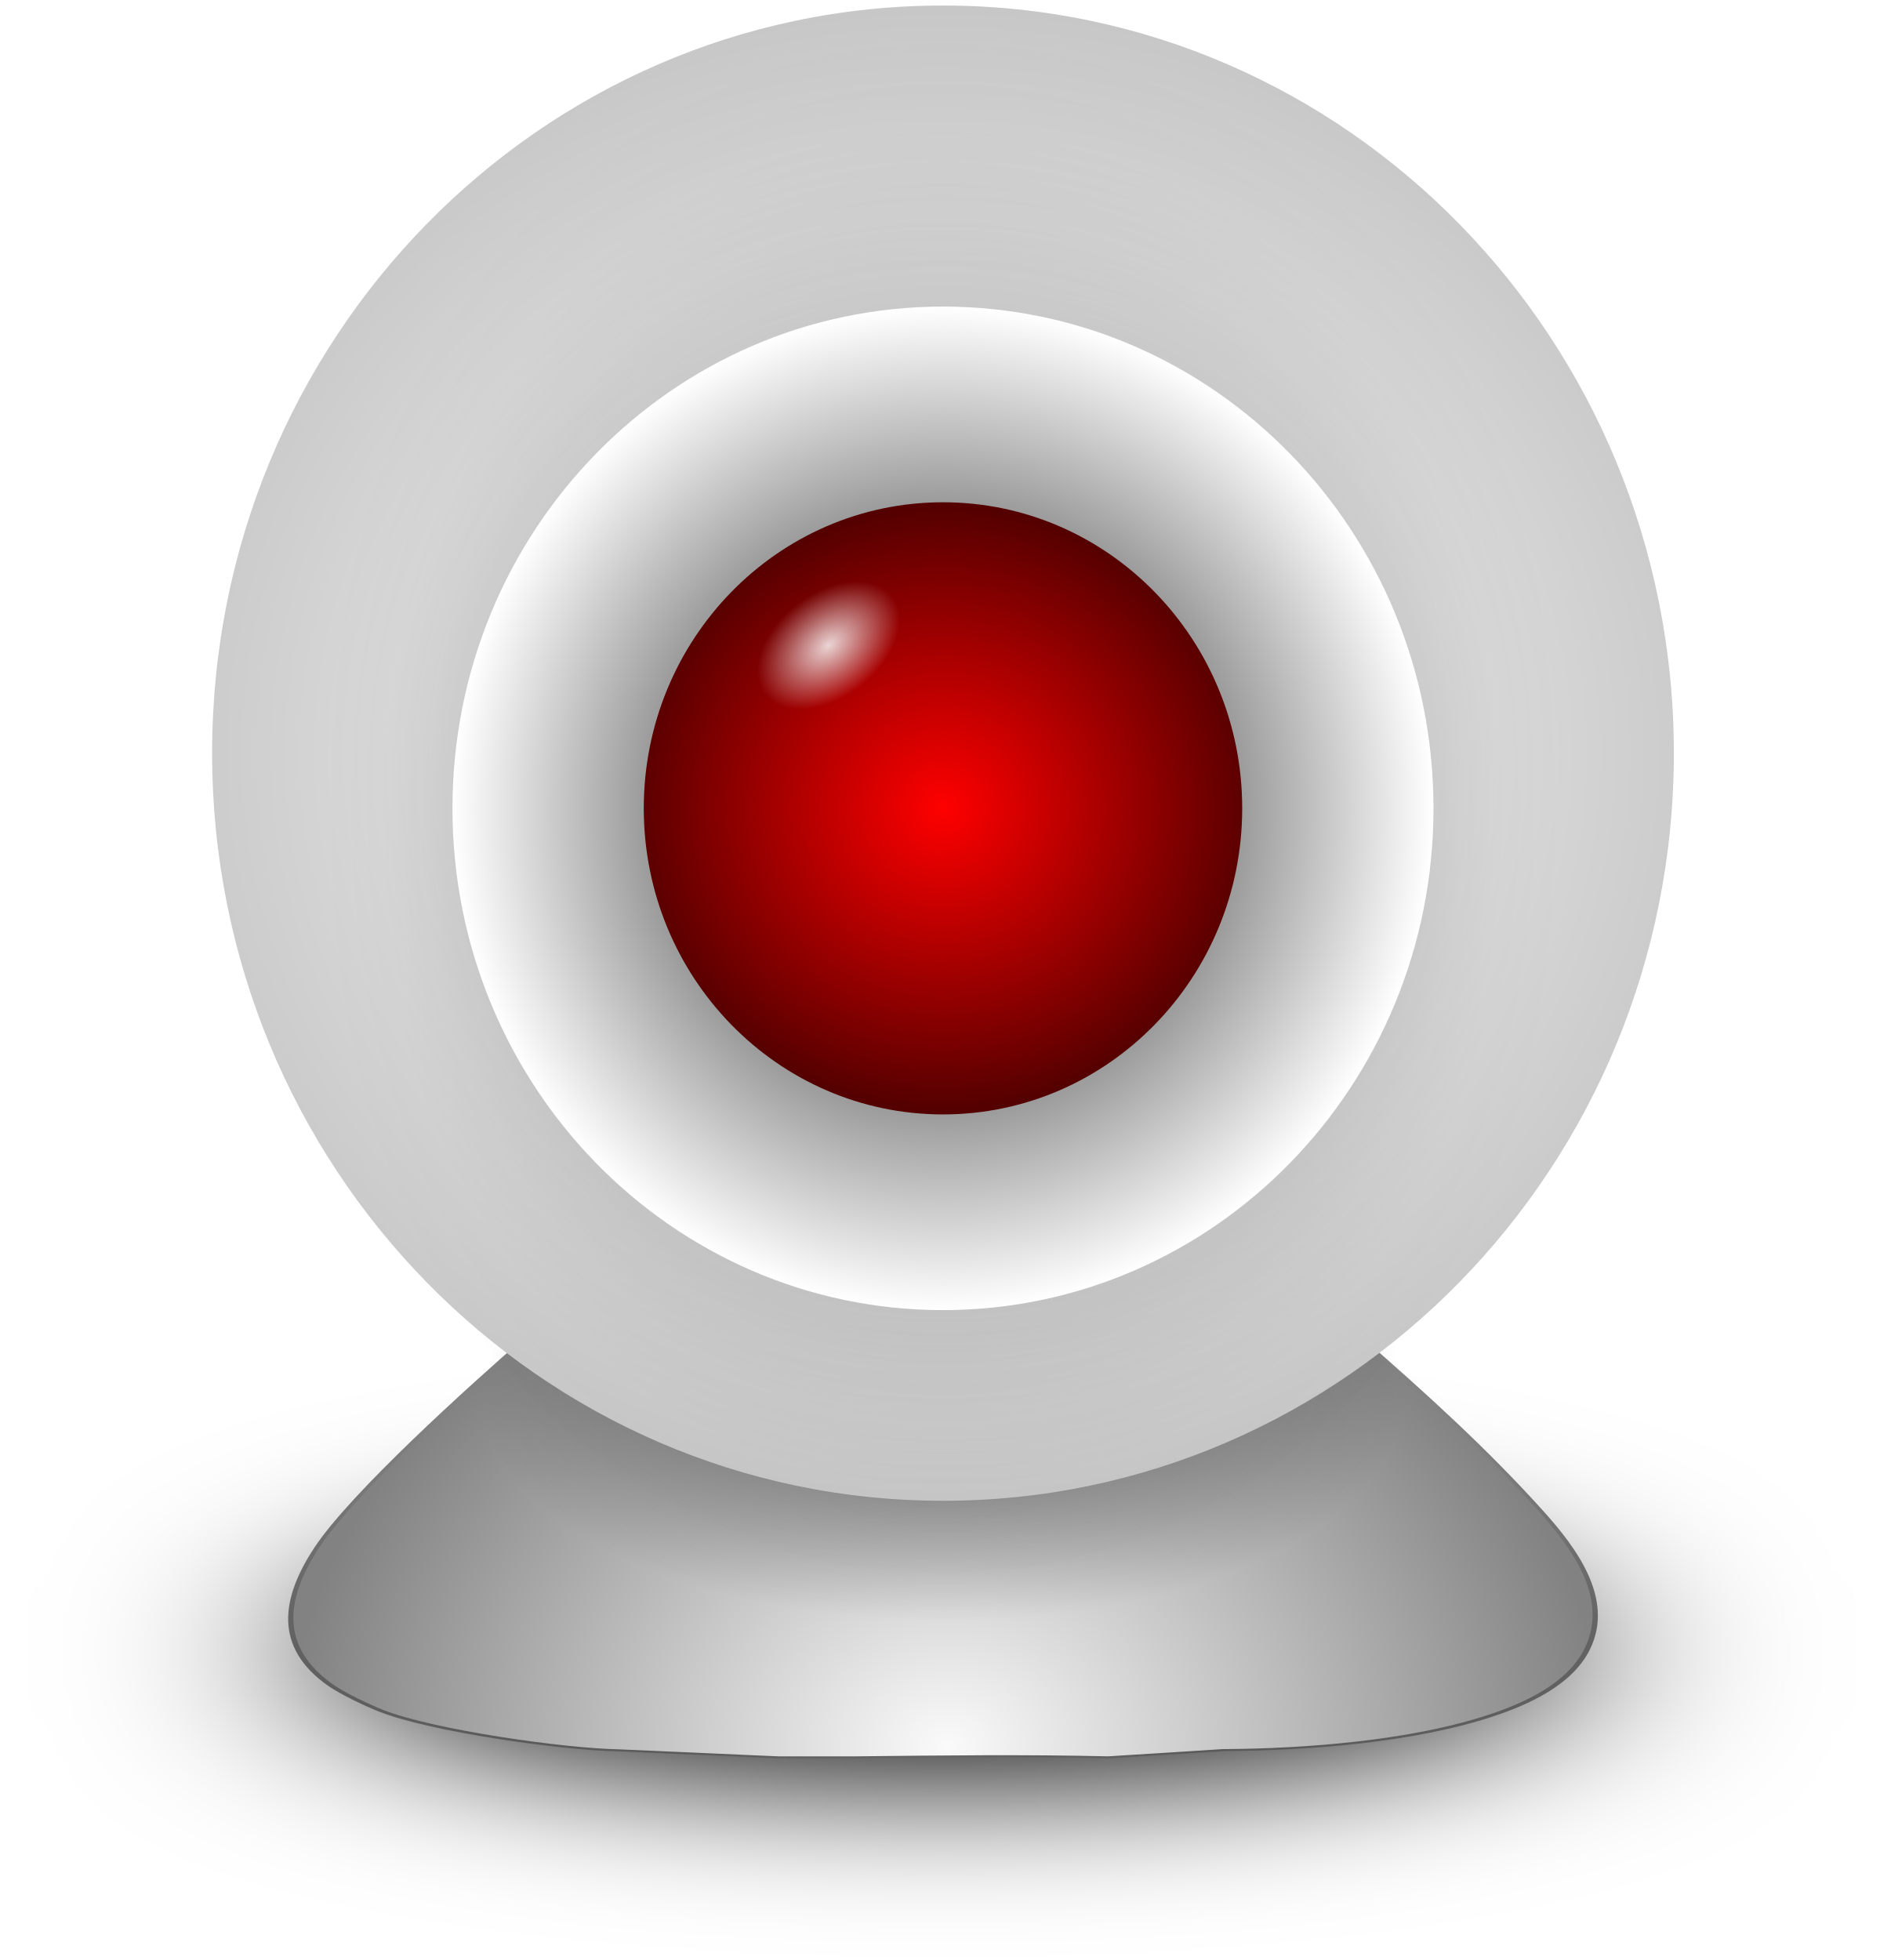
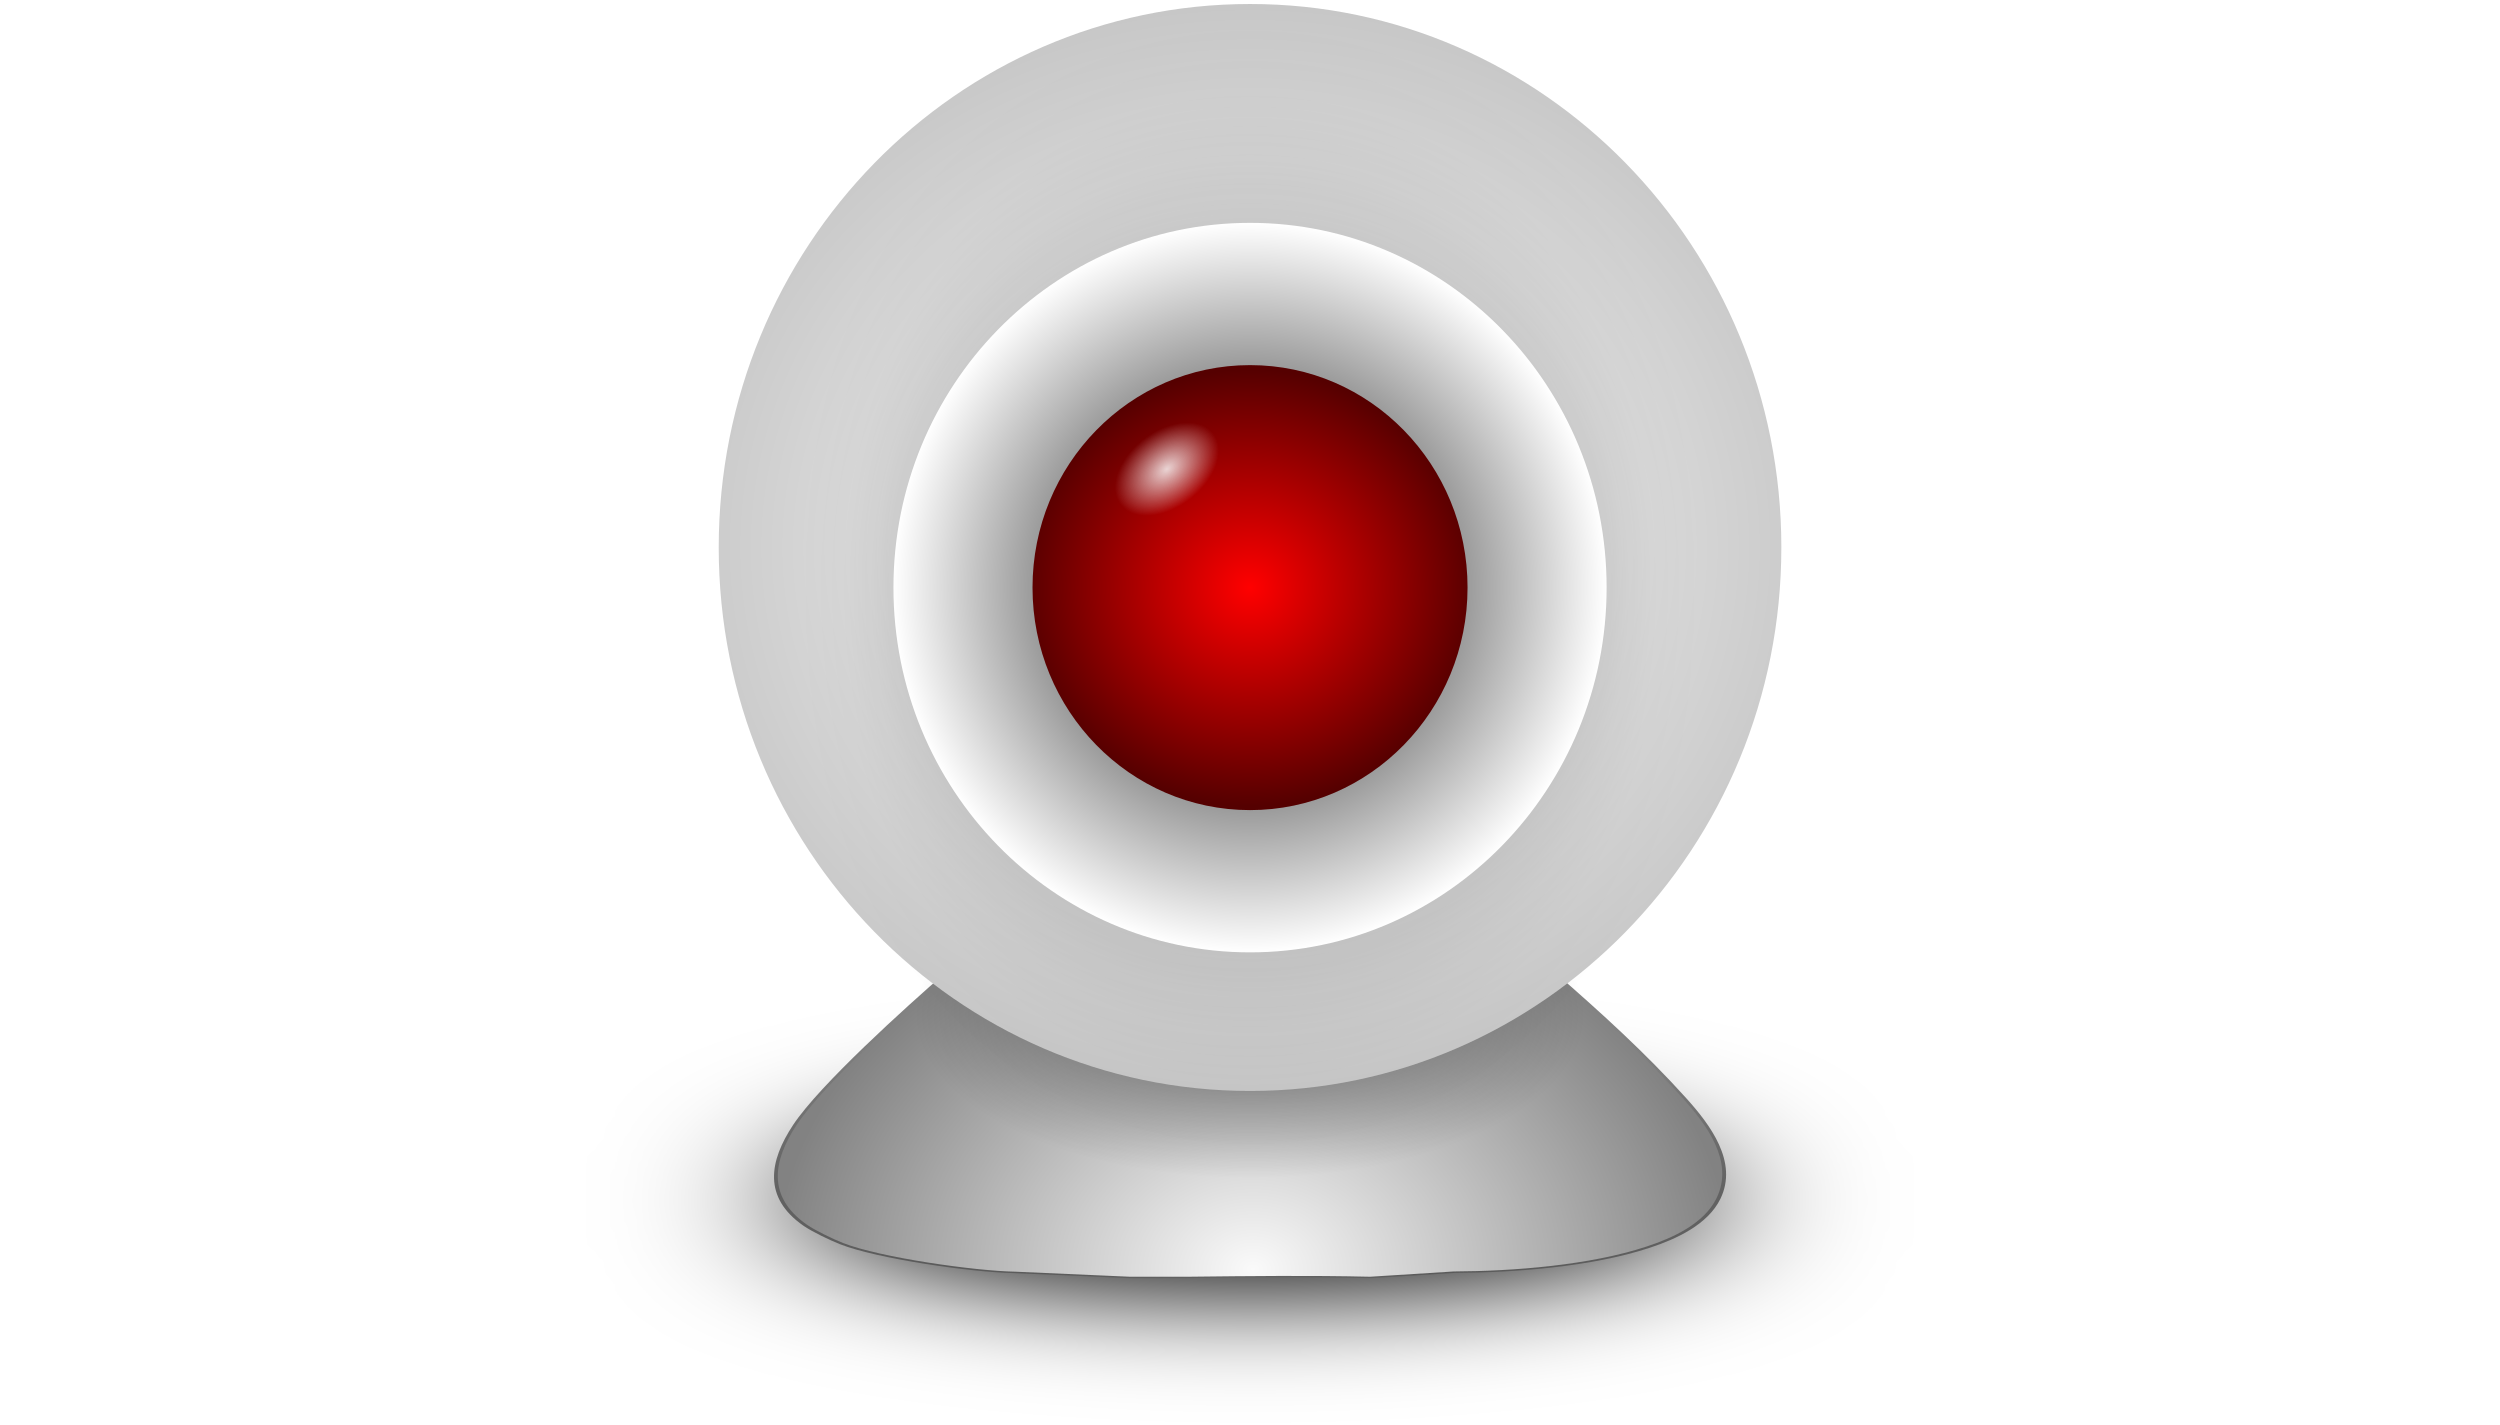
- <svg xmlns="http://www.w3.org/2000/svg" xmlns:xlink="http://www.w3.org/1999/xlink" width="256" height="267" id="svg3003" version="1.1">
+ <svg xmlns="http://www.w3.org/2000/svg" xmlns:xlink="http://www.w3.org/1999/xlink" width="851" height="485" id="svg3003" version="1.1">
  <defs id="defs3005">
    <linearGradient id="linearGradient3861">
      <stop style="stop-color:#ffffff;stop-opacity:1" offset="0" id="stop3863" />
      <stop style="stop-color:#000000;stop-opacity:1" offset="1" id="stop3865" />
    </linearGradient>
    <linearGradient id="linearGradient3812">
      <stop style="stop-color:#ff2a2a;stop-opacity:1" offset="0" id="stop3815" />
      <stop style="stop-color:#000000;stop-opacity:0" offset="1" id="stop3817" />
    </linearGradient>
    <linearGradient id="linearGradient4074">
      <stop style="stop-color:#000000;stop-opacity:1;" offset="0" id="stop4076" />
      <stop style="stop-color:#000000;stop-opacity:0;" offset="1" id="stop4078" />
    </linearGradient>
    <linearGradient id="linearGradient4032">
      <stop style="stop-color:#000000;stop-opacity:1;" offset="0" id="stop4034" />
      <stop style="stop-color:#000000;stop-opacity:0;" offset="1" id="stop4036" />
    </linearGradient>
    <linearGradient id="linearGradient3920">
      <stop id="stop3922" offset="0" style="stop-color:#ffffff;stop-opacity:1" />
      <stop id="stop3924" offset="1" style="stop-color:#cccccc;stop-opacity:1" />
    </linearGradient>
    <linearGradient id="linearGradient3902">
      <stop style="stop-color:#000000;stop-opacity:1" offset="0" id="stop3904" />
      <stop style="stop-color:#ffffff;stop-opacity:1" offset="1" id="stop3906" />
    </linearGradient>
    <linearGradient id="linearGradient3880">
      <stop style="stop-color:#fafafa;stop-opacity:1;" offset="0" id="stop3882" />
      <stop style="stop-color:#fafafa;stop-opacity:0;" offset="1" id="stop3884" />
    </linearGradient>
    <linearGradient id="linearGradient3810">
      <stop style="stop-color:#fafafa;stop-opacity:1" offset="0" id="stop3812" />
      <stop style="stop-color:#828282;stop-opacity:1" offset="1" id="stop3814" />
    </linearGradient>
    <linearGradient id="linearGradient3792">
      <stop style="stop-color:#ff0000;stop-opacity:1" offset="0" id="stop3794" />
      <stop style="stop-color:#550000;stop-opacity:1" offset="1" id="stop3796" />
    </linearGradient>
    <radialGradient xlink:href="#linearGradient3792" id="radialGradient3798" cx="312.143" cy="528.791" fx="312.143" fy="528.791" r="45.714" gradientTransform="matrix(1.049412,0,0,0.4903744,-15.42353,269.4853)" gradientUnits="userSpaceOnUse" />
    <radialGradient xlink:href="#linearGradient3810" id="radialGradient3828" cx="213.571" cy="624.348" fx="213.571" fy="624.348" r="113.129" gradientTransform="matrix(0.8337275,0,0,0.6517252,131.0985,230.3739)" gradientUnits="userSpaceOnUse" />
    <radialGradient xlink:href="#linearGradient3880" id="radialGradient3886" cx="297.5" cy="486.648" fx="297.5" fy="486.648" r="11.786" gradientTransform="matrix(1,0,0,0.4233896,0,280.6063)" gradientUnits="userSpaceOnUse" />
    <radialGradient xlink:href="#linearGradient3902" id="radialGradient3914" cx="312.143" cy="528.791" fx="312.143" fy="528.791" r="45.714" gradientTransform="matrix(1.000714,0,0,0.500357,-0.2228872,264.2066)" gradientUnits="userSpaceOnUse" />
    <radialGradient xlink:href="#linearGradient3920" id="radialGradient3918" gradientUnits="userSpaceOnUse" gradientTransform="matrix(1.120714,0,0,0.560357,-37.68003,232.4792)" cx="312.143" cy="528.791" fx="312.143" fy="528.791" r="45.714" />
-     <filter id="filter3956" x="-0.153" width="1.305" y="-0.305" height="1.611" color-interpolation-filters="sRGB">
+     <filter id="filter3956" x="-0.153" width="1.305" y="-0.305" height="1.611" style="color-interpolation-filters:sRGB">
      <feGaussianBlur stdDeviation="5.819" id="feGaussianBlur3958" />
    </filter>
-     <filter id="filter4026" x="-0.243" width="1.487" y="-0.73" height="2.461" color-interpolation-filters="sRGB">
+     <filter id="filter4026" x="-0.243" width="1.487" y="-0.73" height="2.461" style="color-interpolation-filters:sRGB">
      <feGaussianBlur stdDeviation="10.87" id="feGaussianBlur4028" />
    </filter>
    <linearGradient xlink:href="#linearGradient4032" id="linearGradient4038" x1="309.159" y1="637.277" x2="309.159" y2="563.548" gradientUnits="userSpaceOnUse" />
    <radialGradient xlink:href="#linearGradient3810" id="radialGradient4046" gradientUnits="userSpaceOnUse" gradientTransform="matrix(0.8337275,0,0,0.6517252,131.0985,230.3739)" cx="213.571" cy="624.348" fx="213.571" fy="624.348" r="113.129" />
    <radialGradient xlink:href="#linearGradient4074" id="radialGradient4080" cx="312.143" cy="528.791" fx="312.143" fy="528.791" r="45.714" gradientTransform="matrix(1,0,0,0.5,0,264.3954)" gradientUnits="userSpaceOnUse" />
    <radialGradient xlink:href="#linearGradient3810" id="radialGradient4102" gradientUnits="userSpaceOnUse" gradientTransform="matrix(0.8337275,0,0,0.6517252,131.0985,230.3739)" cx="213.571" cy="624.348" fx="213.571" fy="624.348" r="113.129" />
    <radialGradient xlink:href="#linearGradient4074" id="radialGradient4104" gradientUnits="userSpaceOnUse" gradientTransform="matrix(1,0,0,0.5,0,264.3954)" cx="312.143" cy="528.791" fx="312.143" fy="528.791" r="45.714" />
    <radialGradient xlink:href="#linearGradient3920" id="radialGradient4106" gradientUnits="userSpaceOnUse" gradientTransform="matrix(1.120714,0,0,0.560357,-37.68003,232.4792)" cx="312.143" cy="528.791" fx="312.143" fy="528.791" r="45.714" />
    <radialGradient xlink:href="#linearGradient3902" id="radialGradient4108" gradientUnits="userSpaceOnUse" gradientTransform="matrix(1.000714,0,0,0.500357,-0.2228872,264.2066)" cx="312.143" cy="528.791" fx="312.143" fy="528.791" r="45.714" />
    <radialGradient xlink:href="#linearGradient3792" id="radialGradient4110" gradientUnits="userSpaceOnUse" gradientTransform="matrix(1.049412,0,0,0.4903744,-15.42353,269.4853)" cx="312.143" cy="528.791" fx="312.143" fy="528.791" r="45.714" />
    <radialGradient xlink:href="#linearGradient3880" id="radialGradient4112" gradientUnits="userSpaceOnUse" gradientTransform="matrix(1,0,0,0.4233896,0,280.6063)" cx="297.5" cy="486.648" fx="297.5" fy="486.648" r="11.786" />
    <radialGradient xlink:href="#linearGradient3810" id="radialGradient4121" gradientUnits="userSpaceOnUse" gradientTransform="matrix(0.7929558,0,0,0.6237464,-40.79398,634.809)" cx="213.571" cy="624.348" fx="213.571" fy="624.348" r="113.129" />
    <radialGradient xlink:href="#linearGradient3810" id="radialGradient4126" gradientUnits="userSpaceOnUse" gradientTransform="matrix(0.7993561,0,0,0.6287809,-42.15638,631.9244)" cx="213.571" cy="624.348" fx="213.571" fy="624.348" r="113.129" />
    <radialGradient xlink:href="#linearGradient3792" id="radialGradient4144" gradientUnits="userSpaceOnUse" gradientTransform="matrix(1.049412,0,0,0.4903744,-15.42353,269.4853)" cx="312.143" cy="528.791" fx="312.143" fy="528.791" r="45.714" />
    <linearGradient xlink:href="#linearGradient3810" id="linearGradient4150" x1="266.429" y1="528.791" x2="357.857" y2="528.791" gradientUnits="userSpaceOnUse" />
    <radialGradient xlink:href="#linearGradient3812" id="radialGradient3819" cx="312.143" cy="528.791" fx="312.143" fy="528.791" r="45.714" gradientTransform="matrix(0.4918149,0,0,0.2459075,158.6263,398.7572)" gradientUnits="userSpaceOnUse" />
    <radialGradient xlink:href="#linearGradient3810" id="radialGradient3832" gradientUnits="userSpaceOnUse" gradientTransform="matrix(0.7993561,0,0,0.6287809,-42.15638,631.9244)" cx="213.571" cy="624.348" fx="213.571" fy="624.348" r="113.129" />
    <radialGradient xlink:href="#linearGradient3810" id="radialGradient3834" gradientUnits="userSpaceOnUse" gradientTransform="matrix(0.7929558,0,0,0.6237464,-40.79398,634.809)" cx="213.571" cy="624.348" fx="213.571" fy="624.348" r="113.129" />
    <radialGradient xlink:href="#linearGradient4074" id="radialGradient3836" gradientUnits="userSpaceOnUse" gradientTransform="matrix(1,0,0,0.5,0,264.3954)" cx="312.143" cy="528.791" fx="312.143" fy="528.791" r="45.714" />
    <radialGradient xlink:href="#linearGradient3920" id="radialGradient3838" gradientUnits="userSpaceOnUse" gradientTransform="matrix(1.120714,0,0,0.560357,-37.68003,232.4792)" cx="312.143" cy="528.791" fx="312.143" fy="528.791" r="45.714" />
    <radialGradient xlink:href="#linearGradient3902" id="radialGradient3840" gradientUnits="userSpaceOnUse" gradientTransform="matrix(1.000714,0,0,0.500357,-0.2228872,264.2066)" cx="312.143" cy="528.791" fx="312.143" fy="528.791" r="45.714" />
    <radialGradient xlink:href="#linearGradient3792" id="radialGradient3842" gradientUnits="userSpaceOnUse" gradientTransform="matrix(1.049412,0,0,0.4903744,-15.42353,269.4853)" cx="312.143" cy="528.791" fx="312.143" fy="528.791" r="45.714" />
    <radialGradient xlink:href="#linearGradient3880" id="radialGradient3844" gradientUnits="userSpaceOnUse" gradientTransform="matrix(1,0,0,0.4233896,0,280.6063)" cx="297.5" cy="486.648" fx="297.5" fy="486.648" r="11.786" />
    <radialGradient xlink:href="#linearGradient3810" id="radialGradient3853" gradientUnits="userSpaceOnUse" gradientTransform="matrix(0.05910205,0,0,0.04671652,-2.580873,1021.012)" cx="213.571" cy="624.348" fx="213.571" fy="624.348" r="113.129" />
    <radialGradient xlink:href="#linearGradient3810" id="radialGradient3857" gradientUnits="userSpaceOnUse" gradientTransform="matrix(0.05957908,0,0,0.04709359,-2.682418,1020.795)" cx="213.571" cy="624.348" fx="213.571" fy="624.348" r="113.129" />
    <radialGradient xlink:href="#linearGradient3861" id="radialGradient3859" gradientUnits="userSpaceOnUse" gradientTransform="matrix(5.04347,0,0,2.270624,-1262.14,-671.8941)" cx="312.143" cy="528.791" fx="312.143" fy="528.791" r="45.714" />
    <radialGradient xlink:href="#linearGradient3810" id="radialGradient3087" gradientUnits="userSpaceOnUse" gradientTransform="matrix(0.05957908,0,0,0.04709359,-2.682418,1020.795)" cx="213.571" cy="624.348" fx="213.571" fy="624.348" r="113.129" />
    <radialGradient xlink:href="#linearGradient3810" id="radialGradient3089" gradientUnits="userSpaceOnUse" gradientTransform="matrix(0.05910205,0,0,0.04671652,-2.580873,1021.012)" cx="213.571" cy="624.348" fx="213.571" fy="624.348" r="113.129" />
    <radialGradient xlink:href="#linearGradient4074" id="radialGradient3091" gradientUnits="userSpaceOnUse" gradientTransform="matrix(1,0,0,0.5,0,264.3954)" cx="312.143" cy="528.791" fx="312.143" fy="528.791" r="45.714" />
    <radialGradient xlink:href="#linearGradient3861" id="radialGradient3093" gradientUnits="userSpaceOnUse" gradientTransform="matrix(5.04347,0,0,2.270624,-1262.14,-671.8941)" cx="312.143" cy="528.791" fx="312.143" fy="528.791" r="45.714" />
    <radialGradient xlink:href="#linearGradient3902" id="radialGradient3095" gradientUnits="userSpaceOnUse" gradientTransform="matrix(1.000714,0,0,0.500357,-0.2228872,264.2066)" cx="312.143" cy="528.791" fx="312.143" fy="528.791" r="45.714" />
    <radialGradient xlink:href="#linearGradient3792" id="radialGradient3097" gradientUnits="userSpaceOnUse" gradientTransform="matrix(1.049412,0,0,0.4903744,-15.42353,269.4853)" cx="312.143" cy="528.791" fx="312.143" fy="528.791" r="45.714" />
    <radialGradient xlink:href="#linearGradient3880" id="radialGradient3099" gradientUnits="userSpaceOnUse" gradientTransform="matrix(1,0,0,0.4233896,0,280.6063)" cx="297.5" cy="486.648" fx="297.5" fy="486.648" r="11.786" />
  </defs>
-   <g id="layer1" transform="translate(0,-785.3622)">
-     <g id="g3076" transform="matrix(13.41672,0,0,13.34998,-5.707437,-12996.651)">
+   <g id="layer1" transform="translate(0,-567.3622)">
+     <g id="g3076" transform="matrix(24.37122,0,0,24.24996,181.7976,-24467.379)">
      <path d="m 9.928,1045.727 2.791,-0.472 c 0.743,-0.029 1.008,0.293 1.543,0.761 0.635,0.556 1.267,1.132 1.831,1.762 0.333,0.371 0.727,0.893 0.478,1.41 -0.176,0.366 -0.621,0.568 -0.987,0.689 -0.801,0.266 -1.875,0.349 -2.718,0.353 l -1.175,0.074 c -0.86,-0.02 -1.675,-0.01 -2.571,0 l -0.808,0 -1.616,-0.071 c -0.572,-0.01 -1.901,-0.199 -2.424,-0.406 -0.141,-0.056 -0.389,-0.175 -0.511,-0.26 -0.565,-0.396 -0.479,-0.902 -0.143,-1.414 0.372,-0.565 1.582,-1.659 2.123,-2.133 0.326,-0.285 0.619,-0.568 1.028,-0.721 0.973,-0.177 2.577,0.4 3.159,0.432 z" id="path4124" style="fill:url(#radialGradient3087);fill-opacity:1;stroke:none" />
-       <path transform="matrix(0.1197656,0,0,0.07168132,-26.95624,1003.628)" d="m 362.143,635.934 c 0,9.862 -23.985,17.857 -53.571,17.857 -29.587,0 -53.571,-7.995 -53.571,-17.857 0,-9.862 23.985,-17.857 53.571,-17.857 29.586,0 53.571,7.995 53.571,17.857" id="path3992" style="fill:#000000;fill-opacity:1;stroke:none;filter:url(#filter4026)" />
+       <path transform="matrix(0.1197656,0,0,0.07168132,-26.95624,1003.628)" d="m 362.143,635.934 a 53.571,17.857 0 0 1 -53.571,17.857 53.571,17.857 0 0 1 -53.572,-17.857 53.571,17.857 0 0 1 53.571,-17.857 53.571,17.857 0 0 1 53.572,17.857" id="path3992" style="fill:#000000;fill-opacity:1;stroke:none;filter:url(#filter4026)" />
      <path style="fill:url(#radialGradient3089);fill-opacity:1;stroke:none" id="Selection" d="m 9.929,1045.744 2.769,-0.468 c 0.737,-0.029 1,0.29 1.53,0.754 0.63,0.551 1.257,1.123 1.816,1.748 0.33,0.368 0.721,0.886 0.474,1.399 -0.174,0.363 -0.616,0.563 -0.979,0.683 -0.795,0.264 -1.86,0.346 -2.696,0.35 l -1.166,0.074 c -0.853,-0.02 -1.662,-0.01 -2.55,0 l -0.802,0 -1.603,-0.071 c -0.567,-0.01 -1.886,-0.198 -2.405,-0.402 -0.14,-0.056 -0.385,-0.173 -0.507,-0.258 -0.56,-0.393 -0.475,-0.895 -0.141,-1.403 0.369,-0.561 1.569,-1.646 2.106,-2.116 0.324,-0.283 0.614,-0.564 1.02,-0.716 0.965,-0.175 2.556,0.397 3.133,0.429 z" />
-       <path style="opacity:0.46;fill:url(#radialGradient3091);fill-opacity:1;stroke:none" id="path4072" d="m 357.857,528.791 c 0,12.624 -20.467,22.857 -45.714,22.857 -25.247,0 -45.714,-10.233 -45.714,-22.857 0,-12.624 20.467,-22.857 45.714,-22.857 25.247,0 45.714,10.233 45.714,22.857" transform="matrix(0.1024173,0,0,0.1008019,-21.96884,993.2979)" />
-       <path style="fill:url(#radialGradient3093);fill-opacity:1;stroke:none" id="path4068" d="m 357.857,528.791 c 0,12.624 -20.467,22.857 -45.714,22.857 -25.247,0 -45.714,-10.233 -45.714,-22.857 0,-12.624 20.467,-22.857 45.714,-22.857 25.247,0 45.714,10.233 45.714,22.857" transform="matrix(0.1623327,0,0,0.3337661,-40.67101,863.5548)" />
-       <path transform="matrix(0.1089481,0,0,0.2240041,-24.00739,922.1592)" d="m 357.857,528.791 c 0,12.624 -20.467,22.857 -45.714,22.857 -25.247,0 -45.714,-10.233 -45.714,-22.857 0,-12.624 20.467,-22.857 45.714,-22.857 25.247,0 45.714,10.233 45.714,22.857" id="path3926" style="opacity:0.19;fill:#000000;fill-opacity:1;stroke:none;filter:url(#filter3956)" />
-       <path style="fill:url(#radialGradient3095);fill-opacity:1;stroke:none" id="path3898" d="m 357.857,528.791 c 0,12.624 -20.467,22.857 -45.714,22.857 -25.247,0 -45.714,-10.233 -45.714,-22.857 0,-12.624 20.467,-22.857 45.714,-22.857 25.247,0 45.714,10.233 45.714,22.857" transform="matrix(0.1089481,0,0,0.2240041,-24.00739,922.1592)" />
-       <path transform="matrix(0.06645837,0,0,0.1366425,-10.74451,968.3552)" d="m 357.857,528.791 c 0,12.624 -20.467,22.857 -45.714,22.857 -25.247,0 -45.714,-10.233 -45.714,-22.857 0,-12.624 20.467,-22.857 45.714,-22.857 25.247,0 45.714,10.233 45.714,22.857" id="path3022" style="fill:url(#radialGradient3097);fill-opacity:1;stroke:none" />
-       <path transform="matrix(0.05527741,-0.04204055,0.06362473,0.08553826,-38.56867,1009.827)" d="m 309.286,486.648 c 0,2.756 -5.277,4.99 -11.786,4.99 -6.509,0 -11.786,-2.234 -11.786,-4.99 0,-2.756 5.277,-4.99 11.786,-4.99 6.509,0 11.786,2.234 11.786,4.99" id="path3830" style="opacity:0.845;fill:url(#radialGradient3099);fill-opacity:1;stroke:none" />
+       <path style="opacity:0.46;fill:url(#radialGradient3091);fill-opacity:1;stroke:none" id="path4072" d="m 357.857,528.791 a 45.714,22.857 0 0 1 -45.714,22.857 45.714,22.857 0 0 1 -45.714,-22.857 45.714,22.857 0 0 1 45.714,-22.857 45.714,22.857 0 0 1 45.715,22.857" transform="matrix(0.1024173,0,0,0.1008019,-21.96884,993.2979)" />
+       <path style="fill:url(#radialGradient3093);fill-opacity:1;stroke:none" id="path4068" d="m 357.857,528.791 a 45.714,22.857 0 0 1 -45.714,22.857 45.714,22.857 0 0 1 -45.714,-22.857 45.714,22.857 0 0 1 45.714,-22.857 45.714,22.857 0 0 1 45.715,22.857" transform="matrix(0.1623327,0,0,0.3337661,-40.67101,863.5548)" />
+       <path transform="matrix(0.1089481,0,0,0.2240041,-24.00739,922.1592)" d="m 357.857,528.791 a 45.714,22.857 0 0 1 -45.714,22.857 45.714,22.857 0 0 1 -45.714,-22.857 45.714,22.857 0 0 1 45.714,-22.857 45.714,22.857 0 0 1 45.715,22.857" id="path3926" style="opacity:0.19;fill:#000000;fill-opacity:1;stroke:none;filter:url(#filter3956)" />
+       <path style="fill:url(#radialGradient3095);fill-opacity:1;stroke:none" id="path3898" d="m 357.857,528.791 a 45.714,22.857 0 0 1 -45.714,22.857 45.714,22.857 0 0 1 -45.714,-22.857 45.714,22.857 0 0 1 45.714,-22.857 45.714,22.857 0 0 1 45.715,22.857" transform="matrix(0.1089481,0,0,0.2240041,-24.00739,922.1592)" />
+       <path transform="matrix(0.06645837,0,0,0.1366425,-10.74451,968.3552)" d="m 357.857,528.791 a 45.714,22.857 0 0 1 -45.714,22.857 45.714,22.857 0 0 1 -45.714,-22.857 45.714,22.857 0 0 1 45.714,-22.857 45.714,22.857 0 0 1 45.715,22.857" id="path3022" style="fill:url(#radialGradient3097);fill-opacity:1;stroke:none" />
+       <path transform="matrix(0.05527741,-0.04204055,0.06362473,0.08553826,-38.56867,1009.827)" d="m 309.286,486.648 a 11.786,4.99 0 0 1 -11.786,4.99 11.786,4.99 0 0 1 -11.786,-4.99 11.786,4.99 0 0 1 11.786,-4.99 11.786,4.99 0 0 1 11.786,4.99" id="path3830" style="opacity:0.845;fill:url(#radialGradient3099);fill-opacity:1;stroke:none" />
    </g>
  </g>
</svg>
